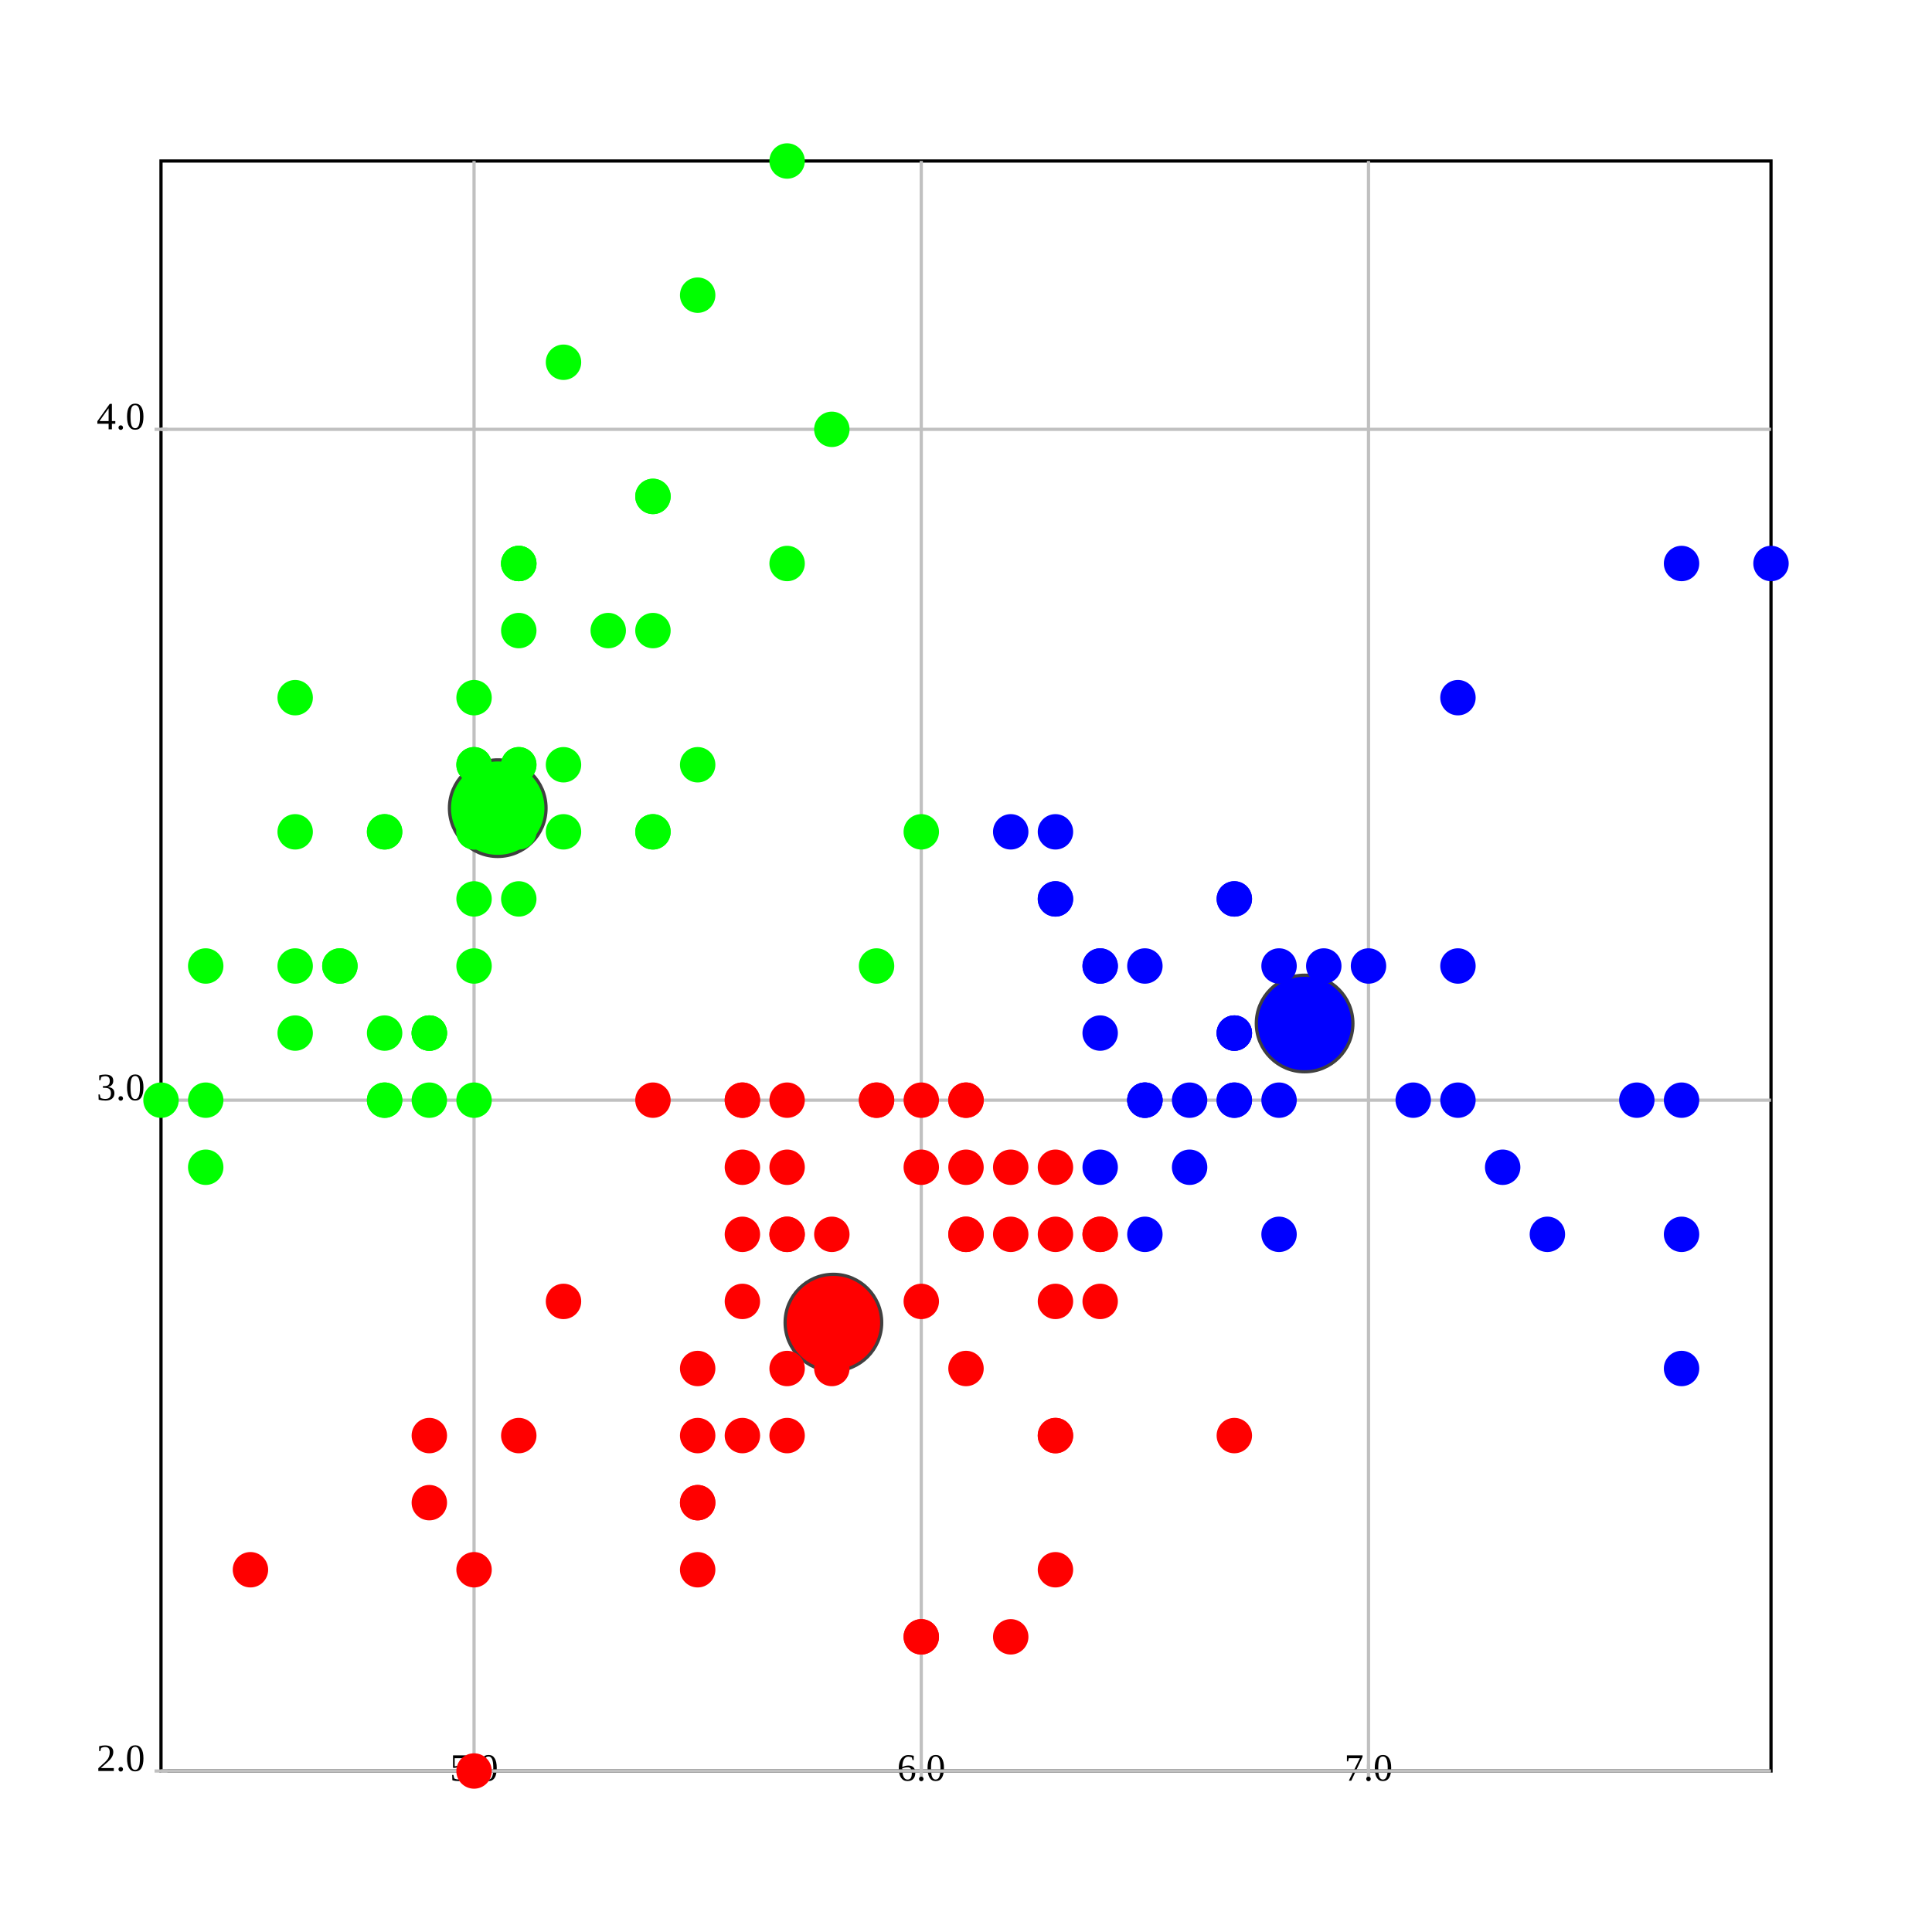
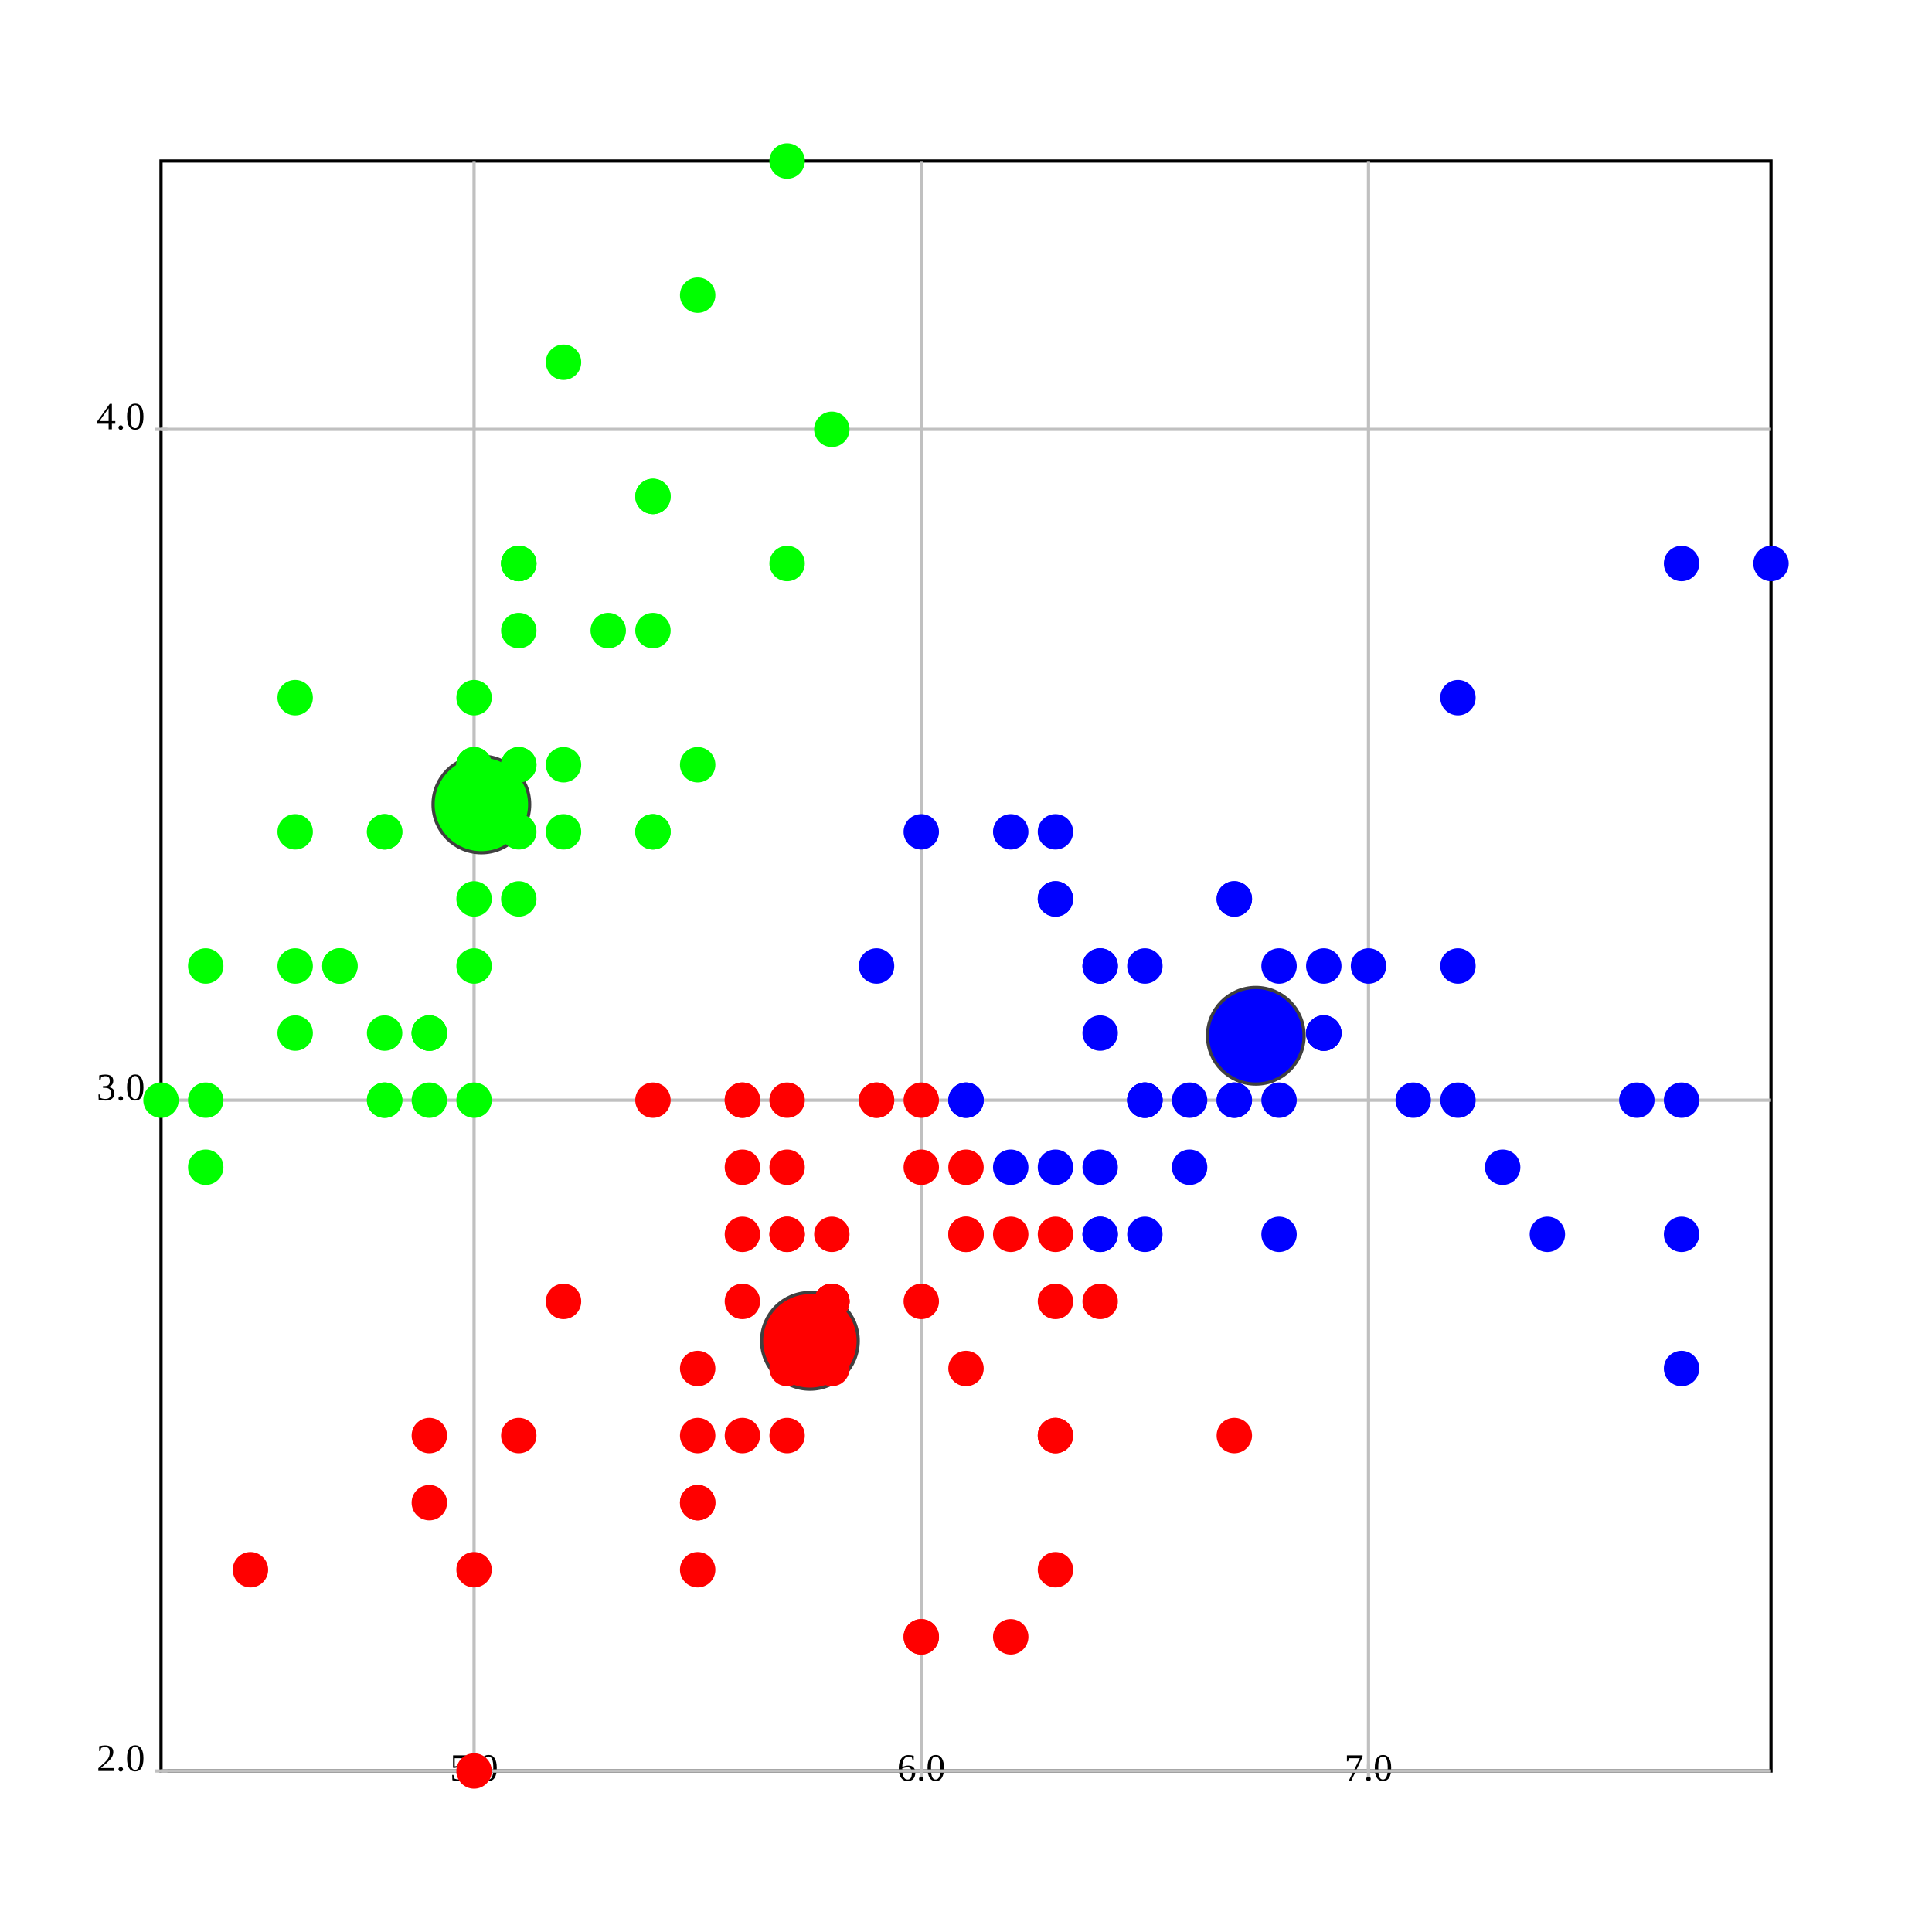
<svg xmlns="http://www.w3.org/2000/svg" version="1.1" width="600.0" height="600.0">
  <style>.caption {
  font-size: 14px;
  font-family: Georgia, serif;
}
</style>
  <rect fill="rgb(255,255,255)" stroke="rgb(0,0,0)" x="50.0" y="50.0" width="500.0" height="500.0" stroke-width="1" />
  <line x1="147.222" y1="550.0" x2="147.222" y2="50.0" stroke="rgb(192,192,192)" stroke-width="1" />
  <line x1="147.222" y1="548.0" x2="147.222" y2="552.0" stroke="rgb(192,192,192)" stroke-width="1" />
  <text text-anchor="middle" alignment-baseline="hanging" x="147.222" y="553.0" font-size="12.0">5.0</text>
  <line x1="286.111" y1="550.0" x2="286.111" y2="50.0" stroke="rgb(192,192,192)" stroke-width="1" />
  <line x1="286.111" y1="548.0" x2="286.111" y2="552.0" stroke="rgb(192,192,192)" stroke-width="1" />
  <text text-anchor="middle" alignment-baseline="hanging" x="286.111" y="553.0" font-size="12.0">6.0</text>
  <line x1="425" y1="550.0" x2="425" y2="50.0" stroke="rgb(192,192,192)" stroke-width="1" />
  <line x1="425" y1="548.0" x2="425" y2="552.0" stroke="rgb(192,192,192)" stroke-width="1" />
  <text text-anchor="middle" alignment-baseline="hanging" x="425" y="553.0" font-size="12.0">7.0</text>
  <line x1="50.0" y1="550.0" x2="550.0" y2="550.0" stroke="rgb(192,192,192)" stroke-width="1" />
  <text text-anchor="end" alignment-baseline="middle" x="45.0" y="550.0" font-size="12.0">2.0</text>
  <line x1="48.0" y1="550.0" x2="52.0" y2="550.0" stroke="rgb(192,192,192)" stroke-width="1" />
  <line x1="50.0" y1="341.667" x2="550.0" y2="341.667" stroke="rgb(192,192,192)" stroke-width="1" />
  <text text-anchor="end" alignment-baseline="middle" x="45.0" y="341.667" font-size="12.0">3.0</text>
  <line x1="48.0" y1="341.667" x2="52.0" y2="341.667" stroke="rgb(192,192,192)" stroke-width="1" />
  <line x1="50.0" y1="133.333" x2="550.0" y2="133.333" stroke="rgb(192,192,192)" stroke-width="1" />
  <text text-anchor="end" alignment-baseline="middle" x="45.0" y="133.333" font-size="12.0">4.0</text>
  <line x1="48.0" y1="133.333" x2="52.0" y2="133.333" stroke="rgb(192,192,192)" stroke-width="1" />
-   <ellipse cx="258.821" cy="410.746" rx="15" ry="15" fill="rgb(255,0,0)" stroke="rgb(64,64,64)" stroke-width="1" />
-   <ellipse cx="405.159" cy="317.857" rx="15" ry="15" fill="rgb(0,0,255)" stroke="rgb(64,64,64)" stroke-width="1" />
-   <ellipse cx="154.575" cy="250.98" rx="15" ry="15" fill="rgb(0,255,0)" stroke="rgb(64,64,64)" stroke-width="1" />
+   <ellipse cx="251.525" cy="416.422" rx="15" ry="15" fill="rgb(255,0,0)" stroke="rgb(64,64,64)" stroke-width="1" />
+   <ellipse cx="390.0" cy="321.667" rx="15" ry="15" fill="rgb(0,0,255)" stroke="rgb(64,64,64)" stroke-width="1" />
+   <ellipse cx="149.49" cy="249.83" rx="15" ry="15" fill="rgb(0,255,0)" stroke="rgb(64,64,64)" stroke-width="1" />
  <ellipse cx="161.111" cy="237.5" rx="5" ry="5" fill="rgb(0,255,0)" stroke="rgb(0,255,0)" stroke-width="1" />
  <ellipse cx="133.333" cy="341.667" rx="5" ry="5" fill="rgb(0,255,0)" stroke="rgb(0,255,0)" stroke-width="1" />
  <ellipse cx="105.556" cy="300.0" rx="5" ry="5" fill="rgb(0,255,0)" stroke="rgb(0,255,0)" stroke-width="1" />
  <ellipse cx="91.667" cy="320.833" rx="5" ry="5" fill="rgb(0,255,0)" stroke="rgb(0,255,0)" stroke-width="1" />
  <ellipse cx="147.222" cy="216.667" rx="5" ry="5" fill="rgb(0,255,0)" stroke="rgb(0,255,0)" stroke-width="1" />
  <ellipse cx="202.778" cy="154.167" rx="5" ry="5" fill="rgb(0,255,0)" stroke="rgb(0,255,0)" stroke-width="1" />
  <ellipse cx="91.667" cy="258.333" rx="5" ry="5" fill="rgb(0,255,0)" stroke="rgb(0,255,0)" stroke-width="1" />
  <ellipse cx="147.222" cy="258.333" rx="5" ry="5" fill="rgb(0,255,0)" stroke="rgb(0,255,0)" stroke-width="1" />
  <ellipse cx="63.889" cy="362.5" rx="5" ry="5" fill="rgb(0,255,0)" stroke="rgb(0,255,0)" stroke-width="1" />
  <ellipse cx="133.333" cy="320.833" rx="5" ry="5" fill="rgb(0,255,0)" stroke="rgb(0,255,0)" stroke-width="1" />
  <ellipse cx="202.778" cy="195.833" rx="5" ry="5" fill="rgb(0,255,0)" stroke="rgb(0,255,0)" stroke-width="1" />
  <ellipse cx="119.444" cy="258.333" rx="5" ry="5" fill="rgb(0,255,0)" stroke="rgb(0,255,0)" stroke-width="1" />
  <ellipse cx="119.444" cy="341.667" rx="5" ry="5" fill="rgb(0,255,0)" stroke="rgb(0,255,0)" stroke-width="1" />
  <ellipse cx="50.0" cy="341.667" rx="5" ry="5" fill="rgb(0,255,0)" stroke="rgb(0,255,0)" stroke-width="1" />
  <ellipse cx="258.333" cy="133.333" rx="5" ry="5" fill="rgb(0,255,0)" stroke="rgb(0,255,0)" stroke-width="1" />
  <ellipse cx="244.444" cy="50.0" rx="5" ry="5" fill="rgb(0,255,0)" stroke="rgb(0,255,0)" stroke-width="1" />
  <ellipse cx="202.778" cy="154.167" rx="5" ry="5" fill="rgb(0,255,0)" stroke="rgb(0,255,0)" stroke-width="1" />
  <ellipse cx="161.111" cy="237.5" rx="5" ry="5" fill="rgb(0,255,0)" stroke="rgb(0,255,0)" stroke-width="1" />
  <ellipse cx="244.444" cy="175" rx="5" ry="5" fill="rgb(0,255,0)" stroke="rgb(0,255,0)" stroke-width="1" />
  <ellipse cx="161.111" cy="175" rx="5" ry="5" fill="rgb(0,255,0)" stroke="rgb(0,255,0)" stroke-width="1" />
  <ellipse cx="202.778" cy="258.333" rx="5" ry="5" fill="rgb(0,255,0)" stroke="rgb(0,255,0)" stroke-width="1" />
  <ellipse cx="161.111" cy="195.833" rx="5" ry="5" fill="rgb(0,255,0)" stroke="rgb(0,255,0)" stroke-width="1" />
  <ellipse cx="91.667" cy="216.667" rx="5" ry="5" fill="rgb(0,255,0)" stroke="rgb(0,255,0)" stroke-width="1" />
  <ellipse cx="161.111" cy="279.167" rx="5" ry="5" fill="rgb(0,255,0)" stroke="rgb(0,255,0)" stroke-width="1" />
  <ellipse cx="119.444" cy="258.333" rx="5" ry="5" fill="rgb(0,255,0)" stroke="rgb(0,255,0)" stroke-width="1" />
  <ellipse cx="147.222" cy="341.667" rx="5" ry="5" fill="rgb(0,255,0)" stroke="rgb(0,255,0)" stroke-width="1" />
  <ellipse cx="147.222" cy="258.333" rx="5" ry="5" fill="rgb(0,255,0)" stroke="rgb(0,255,0)" stroke-width="1" />
  <ellipse cx="175" cy="237.5" rx="5" ry="5" fill="rgb(0,255,0)" stroke="rgb(0,255,0)" stroke-width="1" />
  <ellipse cx="175" cy="258.333" rx="5" ry="5" fill="rgb(0,255,0)" stroke="rgb(0,255,0)" stroke-width="1" />
  <ellipse cx="105.556" cy="300.0" rx="5" ry="5" fill="rgb(0,255,0)" stroke="rgb(0,255,0)" stroke-width="1" />
  <ellipse cx="119.444" cy="320.833" rx="5" ry="5" fill="rgb(0,255,0)" stroke="rgb(0,255,0)" stroke-width="1" />
  <ellipse cx="202.778" cy="258.333" rx="5" ry="5" fill="rgb(0,255,0)" stroke="rgb(0,255,0)" stroke-width="1" />
  <ellipse cx="175" cy="112.5" rx="5" ry="5" fill="rgb(0,255,0)" stroke="rgb(0,255,0)" stroke-width="1" />
  <ellipse cx="216.667" cy="91.667" rx="5" ry="5" fill="rgb(0,255,0)" stroke="rgb(0,255,0)" stroke-width="1" />
  <ellipse cx="133.333" cy="320.833" rx="5" ry="5" fill="rgb(0,255,0)" stroke="rgb(0,255,0)" stroke-width="1" />
  <ellipse cx="147.222" cy="300.0" rx="5" ry="5" fill="rgb(0,255,0)" stroke="rgb(0,255,0)" stroke-width="1" />
  <ellipse cx="216.667" cy="237.5" rx="5" ry="5" fill="rgb(0,255,0)" stroke="rgb(0,255,0)" stroke-width="1" />
  <ellipse cx="133.333" cy="320.833" rx="5" ry="5" fill="rgb(0,255,0)" stroke="rgb(0,255,0)" stroke-width="1" />
  <ellipse cx="63.889" cy="341.667" rx="5" ry="5" fill="rgb(0,255,0)" stroke="rgb(0,255,0)" stroke-width="1" />
  <ellipse cx="161.111" cy="258.333" rx="5" ry="5" fill="rgb(0,255,0)" stroke="rgb(0,255,0)" stroke-width="1" />
  <ellipse cx="147.222" cy="237.5" rx="5" ry="5" fill="rgb(0,255,0)" stroke="rgb(0,255,0)" stroke-width="1" />
  <ellipse cx="77.778" cy="487.5" rx="5" ry="5" fill="rgb(255,0,0)" stroke="rgb(255,0,0)" stroke-width="1" />
  <ellipse cx="63.889" cy="300.0" rx="5" ry="5" fill="rgb(0,255,0)" stroke="rgb(0,255,0)" stroke-width="1" />
  <ellipse cx="147.222" cy="237.5" rx="5" ry="5" fill="rgb(0,255,0)" stroke="rgb(0,255,0)" stroke-width="1" />
  <ellipse cx="161.111" cy="175" rx="5" ry="5" fill="rgb(0,255,0)" stroke="rgb(0,255,0)" stroke-width="1" />
  <ellipse cx="119.444" cy="341.667" rx="5" ry="5" fill="rgb(0,255,0)" stroke="rgb(0,255,0)" stroke-width="1" />
  <ellipse cx="161.111" cy="175" rx="5" ry="5" fill="rgb(0,255,0)" stroke="rgb(0,255,0)" stroke-width="1" />
  <ellipse cx="91.667" cy="300.0" rx="5" ry="5" fill="rgb(0,255,0)" stroke="rgb(0,255,0)" stroke-width="1" />
  <ellipse cx="188.889" cy="195.833" rx="5" ry="5" fill="rgb(0,255,0)" stroke="rgb(0,255,0)" stroke-width="1" />
  <ellipse cx="147.222" cy="279.167" rx="5" ry="5" fill="rgb(0,255,0)" stroke="rgb(0,255,0)" stroke-width="1" />
  <ellipse cx="425" cy="300.0" rx="5" ry="5" fill="rgb(0,0,255)" stroke="rgb(0,0,255)" stroke-width="1" />
  <ellipse cx="341.667" cy="300.0" rx="5" ry="5" fill="rgb(0,0,255)" stroke="rgb(0,0,255)" stroke-width="1" />
  <ellipse cx="411.111" cy="320.833" rx="5" ry="5" fill="rgb(0,0,255)" stroke="rgb(0,0,255)" stroke-width="1" />
  <ellipse cx="216.667" cy="487.5" rx="5" ry="5" fill="rgb(255,0,0)" stroke="rgb(255,0,0)" stroke-width="1" />
  <ellipse cx="355.556" cy="383.333" rx="5" ry="5" fill="rgb(0,0,255)" stroke="rgb(0,0,255)" stroke-width="1" />
  <ellipse cx="244.444" cy="383.333" rx="5" ry="5" fill="rgb(255,0,0)" stroke="rgb(255,0,0)" stroke-width="1" />
  <ellipse cx="327.778" cy="279.167" rx="5" ry="5" fill="rgb(0,0,255)" stroke="rgb(0,0,255)" stroke-width="1" />
  <ellipse cx="133.333" cy="466.667" rx="5" ry="5" fill="rgb(255,0,0)" stroke="rgb(255,0,0)" stroke-width="1" />
  <ellipse cx="369.444" cy="362.5" rx="5" ry="5" fill="rgb(0,0,255)" stroke="rgb(0,0,255)" stroke-width="1" />
  <ellipse cx="175" cy="404.167" rx="5" ry="5" fill="rgb(255,0,0)" stroke="rgb(255,0,0)" stroke-width="1" />
  <ellipse cx="147.222" cy="550.0" rx="5" ry="5" fill="rgb(255,0,0)" stroke="rgb(255,0,0)" stroke-width="1" />
  <ellipse cx="272.222" cy="341.667" rx="5" ry="5" fill="rgb(255,0,0)" stroke="rgb(255,0,0)" stroke-width="1" />
  <ellipse cx="286.111" cy="508.333" rx="5" ry="5" fill="rgb(255,0,0)" stroke="rgb(255,0,0)" stroke-width="1" />
  <ellipse cx="300" cy="362.5" rx="5" ry="5" fill="rgb(255,0,0)" stroke="rgb(255,0,0)" stroke-width="1" />
  <ellipse cx="230.556" cy="362.5" rx="5" ry="5" fill="rgb(255,0,0)" stroke="rgb(255,0,0)" stroke-width="1" />
  <ellipse cx="383.333" cy="320.833" rx="5" ry="5" fill="rgb(0,0,255)" stroke="rgb(0,0,255)" stroke-width="1" />
  <ellipse cx="230.556" cy="341.667" rx="5" ry="5" fill="rgb(255,0,0)" stroke="rgb(255,0,0)" stroke-width="1" />
  <ellipse cx="258.333" cy="404.167" rx="5" ry="5" fill="rgb(255,0,0)" stroke="rgb(255,0,0)" stroke-width="1" />
  <ellipse cx="313.889" cy="508.333" rx="5" ry="5" fill="rgb(255,0,0)" stroke="rgb(255,0,0)" stroke-width="1" />
  <ellipse cx="230.556" cy="445.833" rx="5" ry="5" fill="rgb(255,0,0)" stroke="rgb(255,0,0)" stroke-width="1" />
-   <ellipse cx="272.222" cy="300.0" rx="5" ry="5" fill="rgb(0,255,0)" stroke="rgb(0,255,0)" stroke-width="1" />
+   <ellipse cx="272.222" cy="300.0" rx="5" ry="5" fill="rgb(0,0,255)" stroke="rgb(0,0,255)" stroke-width="1" />
  <ellipse cx="300" cy="383.333" rx="5" ry="5" fill="rgb(255,0,0)" stroke="rgb(255,0,0)" stroke-width="1" />
  <ellipse cx="327.778" cy="445.833" rx="5" ry="5" fill="rgb(255,0,0)" stroke="rgb(255,0,0)" stroke-width="1" />
  <ellipse cx="300" cy="383.333" rx="5" ry="5" fill="rgb(255,0,0)" stroke="rgb(255,0,0)" stroke-width="1" />
  <ellipse cx="341.667" cy="362.5" rx="5" ry="5" fill="rgb(0,0,255)" stroke="rgb(0,0,255)" stroke-width="1" />
  <ellipse cx="369.444" cy="341.667" rx="5" ry="5" fill="rgb(0,0,255)" stroke="rgb(0,0,255)" stroke-width="1" />
  <ellipse cx="397.222" cy="383.333" rx="5" ry="5" fill="rgb(0,0,255)" stroke="rgb(0,0,255)" stroke-width="1" />
  <ellipse cx="383.333" cy="341.667" rx="5" ry="5" fill="rgb(0,0,255)" stroke="rgb(0,0,255)" stroke-width="1" />
  <ellipse cx="286.111" cy="362.5" rx="5" ry="5" fill="rgb(255,0,0)" stroke="rgb(255,0,0)" stroke-width="1" />
  <ellipse cx="244.444" cy="425.0" rx="5" ry="5" fill="rgb(255,0,0)" stroke="rgb(255,0,0)" stroke-width="1" />
  <ellipse cx="216.667" cy="466.667" rx="5" ry="5" fill="rgb(255,0,0)" stroke="rgb(255,0,0)" stroke-width="1" />
  <ellipse cx="216.667" cy="466.667" rx="5" ry="5" fill="rgb(255,0,0)" stroke="rgb(255,0,0)" stroke-width="1" />
  <ellipse cx="258.333" cy="404.167" rx="5" ry="5" fill="rgb(255,0,0)" stroke="rgb(255,0,0)" stroke-width="1" />
  <ellipse cx="286.111" cy="404.167" rx="5" ry="5" fill="rgb(255,0,0)" stroke="rgb(255,0,0)" stroke-width="1" />
  <ellipse cx="202.778" cy="341.667" rx="5" ry="5" fill="rgb(255,0,0)" stroke="rgb(255,0,0)" stroke-width="1" />
-   <ellipse cx="286.111" cy="258.333" rx="5" ry="5" fill="rgb(0,255,0)" stroke="rgb(0,255,0)" stroke-width="1" />
+   <ellipse cx="286.111" cy="258.333" rx="5" ry="5" fill="rgb(0,0,255)" stroke="rgb(0,0,255)" stroke-width="1" />
  <ellipse cx="383.333" cy="320.833" rx="5" ry="5" fill="rgb(0,0,255)" stroke="rgb(0,0,255)" stroke-width="1" />
  <ellipse cx="327.778" cy="487.5" rx="5" ry="5" fill="rgb(255,0,0)" stroke="rgb(255,0,0)" stroke-width="1" />
  <ellipse cx="230.556" cy="341.667" rx="5" ry="5" fill="rgb(255,0,0)" stroke="rgb(255,0,0)" stroke-width="1" />
  <ellipse cx="216.667" cy="445.833" rx="5" ry="5" fill="rgb(255,0,0)" stroke="rgb(255,0,0)" stroke-width="1" />
  <ellipse cx="216.667" cy="425.0" rx="5" ry="5" fill="rgb(255,0,0)" stroke="rgb(255,0,0)" stroke-width="1" />
-   <ellipse cx="300" cy="341.667" rx="5" ry="5" fill="rgb(255,0,0)" stroke="rgb(255,0,0)" stroke-width="1" />
+   <ellipse cx="300" cy="341.667" rx="5" ry="5" fill="rgb(0,0,255)" stroke="rgb(0,0,255)" stroke-width="1" />
  <ellipse cx="258.333" cy="425.0" rx="5" ry="5" fill="rgb(255,0,0)" stroke="rgb(255,0,0)" stroke-width="1" />
  <ellipse cx="147.222" cy="487.5" rx="5" ry="5" fill="rgb(255,0,0)" stroke="rgb(255,0,0)" stroke-width="1" />
  <ellipse cx="230.556" cy="404.167" rx="5" ry="5" fill="rgb(255,0,0)" stroke="rgb(255,0,0)" stroke-width="1" />
  <ellipse cx="244.444" cy="341.667" rx="5" ry="5" fill="rgb(255,0,0)" stroke="rgb(255,0,0)" stroke-width="1" />
  <ellipse cx="244.444" cy="362.5" rx="5" ry="5" fill="rgb(255,0,0)" stroke="rgb(255,0,0)" stroke-width="1" />
-   <ellipse cx="313.889" cy="362.5" rx="5" ry="5" fill="rgb(255,0,0)" stroke="rgb(255,0,0)" stroke-width="1" />
+   <ellipse cx="313.889" cy="362.5" rx="5" ry="5" fill="rgb(0,0,255)" stroke="rgb(0,0,255)" stroke-width="1" />
  <ellipse cx="161.111" cy="445.833" rx="5" ry="5" fill="rgb(255,0,0)" stroke="rgb(255,0,0)" stroke-width="1" />
  <ellipse cx="244.444" cy="383.333" rx="5" ry="5" fill="rgb(255,0,0)" stroke="rgb(255,0,0)" stroke-width="1" />
  <ellipse cx="327.778" cy="279.167" rx="5" ry="5" fill="rgb(0,0,255)" stroke="rgb(0,0,255)" stroke-width="1" />
  <ellipse cx="258.333" cy="404.167" rx="5" ry="5" fill="rgb(255,0,0)" stroke="rgb(255,0,0)" stroke-width="1" />
  <ellipse cx="438.889" cy="341.667" rx="5" ry="5" fill="rgb(0,0,255)" stroke="rgb(0,0,255)" stroke-width="1" />
-   <ellipse cx="327.778" cy="362.5" rx="5" ry="5" fill="rgb(255,0,0)" stroke="rgb(255,0,0)" stroke-width="1" />
+   <ellipse cx="327.778" cy="362.5" rx="5" ry="5" fill="rgb(0,0,255)" stroke="rgb(0,0,255)" stroke-width="1" />
  <ellipse cx="355.556" cy="341.667" rx="5" ry="5" fill="rgb(0,0,255)" stroke="rgb(0,0,255)" stroke-width="1" />
  <ellipse cx="508.333" cy="341.667" rx="5" ry="5" fill="rgb(0,0,255)" stroke="rgb(0,0,255)" stroke-width="1" />
  <ellipse cx="133.333" cy="445.833" rx="5" ry="5" fill="rgb(255,0,0)" stroke="rgb(255,0,0)" stroke-width="1" />
  <ellipse cx="466.667" cy="362.5" rx="5" ry="5" fill="rgb(0,0,255)" stroke="rgb(0,0,255)" stroke-width="1" />
  <ellipse cx="383.333" cy="445.833" rx="5" ry="5" fill="rgb(255,0,0)" stroke="rgb(255,0,0)" stroke-width="1" />
  <ellipse cx="452.778" cy="216.667" rx="5" ry="5" fill="rgb(0,0,255)" stroke="rgb(0,0,255)" stroke-width="1" />
  <ellipse cx="355.556" cy="300.0" rx="5" ry="5" fill="rgb(0,0,255)" stroke="rgb(0,0,255)" stroke-width="1" />
  <ellipse cx="341.667" cy="404.167" rx="5" ry="5" fill="rgb(255,0,0)" stroke="rgb(255,0,0)" stroke-width="1" />
  <ellipse cx="397.222" cy="341.667" rx="5" ry="5" fill="rgb(0,0,255)" stroke="rgb(0,0,255)" stroke-width="1" />
  <ellipse cx="244.444" cy="445.833" rx="5" ry="5" fill="rgb(255,0,0)" stroke="rgb(255,0,0)" stroke-width="1" />
  <ellipse cx="258.333" cy="383.333" rx="5" ry="5" fill="rgb(255,0,0)" stroke="rgb(255,0,0)" stroke-width="1" />
  <ellipse cx="341.667" cy="300.0" rx="5" ry="5" fill="rgb(0,0,255)" stroke="rgb(0,0,255)" stroke-width="1" />
  <ellipse cx="355.556" cy="341.667" rx="5" ry="5" fill="rgb(0,0,255)" stroke="rgb(0,0,255)" stroke-width="1" />
  <ellipse cx="522.222" cy="175" rx="5" ry="5" fill="rgb(0,0,255)" stroke="rgb(0,0,255)" stroke-width="1" />
  <ellipse cx="522.222" cy="425.0" rx="5" ry="5" fill="rgb(0,0,255)" stroke="rgb(0,0,255)" stroke-width="1" />
  <ellipse cx="286.111" cy="508.333" rx="5" ry="5" fill="rgb(255,0,0)" stroke="rgb(255,0,0)" stroke-width="1" />
  <ellipse cx="411.111" cy="300.0" rx="5" ry="5" fill="rgb(0,0,255)" stroke="rgb(0,0,255)" stroke-width="1" />
  <ellipse cx="230.556" cy="383.333" rx="5" ry="5" fill="rgb(255,0,0)" stroke="rgb(255,0,0)" stroke-width="1" />
  <ellipse cx="522.222" cy="383.333" rx="5" ry="5" fill="rgb(0,0,255)" stroke="rgb(0,0,255)" stroke-width="1" />
  <ellipse cx="327.778" cy="404.167" rx="5" ry="5" fill="rgb(255,0,0)" stroke="rgb(255,0,0)" stroke-width="1" />
  <ellipse cx="383.333" cy="279.167" rx="5" ry="5" fill="rgb(0,0,255)" stroke="rgb(0,0,255)" stroke-width="1" />
  <ellipse cx="452.778" cy="300.0" rx="5" ry="5" fill="rgb(0,0,255)" stroke="rgb(0,0,255)" stroke-width="1" />
  <ellipse cx="313.889" cy="383.333" rx="5" ry="5" fill="rgb(255,0,0)" stroke="rgb(255,0,0)" stroke-width="1" />
-   <ellipse cx="300" cy="341.667" rx="5" ry="5" fill="rgb(255,0,0)" stroke="rgb(255,0,0)" stroke-width="1" />
-   <ellipse cx="341.667" cy="383.333" rx="5" ry="5" fill="rgb(255,0,0)" stroke="rgb(255,0,0)" stroke-width="1" />
+   <ellipse cx="300" cy="341.667" rx="5" ry="5" fill="rgb(0,0,255)" stroke="rgb(0,0,255)" stroke-width="1" />
+   <ellipse cx="341.667" cy="383.333" rx="5" ry="5" fill="rgb(0,0,255)" stroke="rgb(0,0,255)" stroke-width="1" />
  <ellipse cx="452.778" cy="341.667" rx="5" ry="5" fill="rgb(0,0,255)" stroke="rgb(0,0,255)" stroke-width="1" />
  <ellipse cx="480.556" cy="383.333" rx="5" ry="5" fill="rgb(0,0,255)" stroke="rgb(0,0,255)" stroke-width="1" />
  <ellipse cx="550.0" cy="175" rx="5" ry="5" fill="rgb(0,0,255)" stroke="rgb(0,0,255)" stroke-width="1" />
-   <ellipse cx="341.667" cy="383.333" rx="5" ry="5" fill="rgb(255,0,0)" stroke="rgb(255,0,0)" stroke-width="1" />
+   <ellipse cx="341.667" cy="383.333" rx="5" ry="5" fill="rgb(0,0,255)" stroke="rgb(0,0,255)" stroke-width="1" />
  <ellipse cx="327.778" cy="383.333" rx="5" ry="5" fill="rgb(255,0,0)" stroke="rgb(255,0,0)" stroke-width="1" />
  <ellipse cx="300" cy="425.0" rx="5" ry="5" fill="rgb(255,0,0)" stroke="rgb(255,0,0)" stroke-width="1" />
  <ellipse cx="522.222" cy="341.667" rx="5" ry="5" fill="rgb(0,0,255)" stroke="rgb(0,0,255)" stroke-width="1" />
  <ellipse cx="327.778" cy="258.333" rx="5" ry="5" fill="rgb(0,0,255)" stroke="rgb(0,0,255)" stroke-width="1" />
  <ellipse cx="341.667" cy="320.833" rx="5" ry="5" fill="rgb(0,0,255)" stroke="rgb(0,0,255)" stroke-width="1" />
  <ellipse cx="286.111" cy="341.667" rx="5" ry="5" fill="rgb(255,0,0)" stroke="rgb(255,0,0)" stroke-width="1" />
  <ellipse cx="411.111" cy="320.833" rx="5" ry="5" fill="rgb(0,0,255)" stroke="rgb(0,0,255)" stroke-width="1" />
  <ellipse cx="383.333" cy="320.833" rx="5" ry="5" fill="rgb(0,0,255)" stroke="rgb(0,0,255)" stroke-width="1" />
  <ellipse cx="411.111" cy="320.833" rx="5" ry="5" fill="rgb(0,0,255)" stroke="rgb(0,0,255)" stroke-width="1" />
  <ellipse cx="258.333" cy="404.167" rx="5" ry="5" fill="rgb(255,0,0)" stroke="rgb(255,0,0)" stroke-width="1" />
  <ellipse cx="397.222" cy="300.0" rx="5" ry="5" fill="rgb(0,0,255)" stroke="rgb(0,0,255)" stroke-width="1" />
  <ellipse cx="383.333" cy="279.167" rx="5" ry="5" fill="rgb(0,0,255)" stroke="rgb(0,0,255)" stroke-width="1" />
  <ellipse cx="383.333" cy="341.667" rx="5" ry="5" fill="rgb(0,0,255)" stroke="rgb(0,0,255)" stroke-width="1" />
  <ellipse cx="327.778" cy="445.833" rx="5" ry="5" fill="rgb(255,0,0)" stroke="rgb(255,0,0)" stroke-width="1" />
  <ellipse cx="355.556" cy="341.667" rx="5" ry="5" fill="rgb(0,0,255)" stroke="rgb(0,0,255)" stroke-width="1" />
  <ellipse cx="313.889" cy="258.333" rx="5" ry="5" fill="rgb(0,0,255)" stroke="rgb(0,0,255)" stroke-width="1" />
  <ellipse cx="272.222" cy="341.667" rx="5" ry="5" fill="rgb(255,0,0)" stroke="rgb(255,0,0)" stroke-width="1" />
      Sorry, your browser does not support inline SVG.
    </svg>
